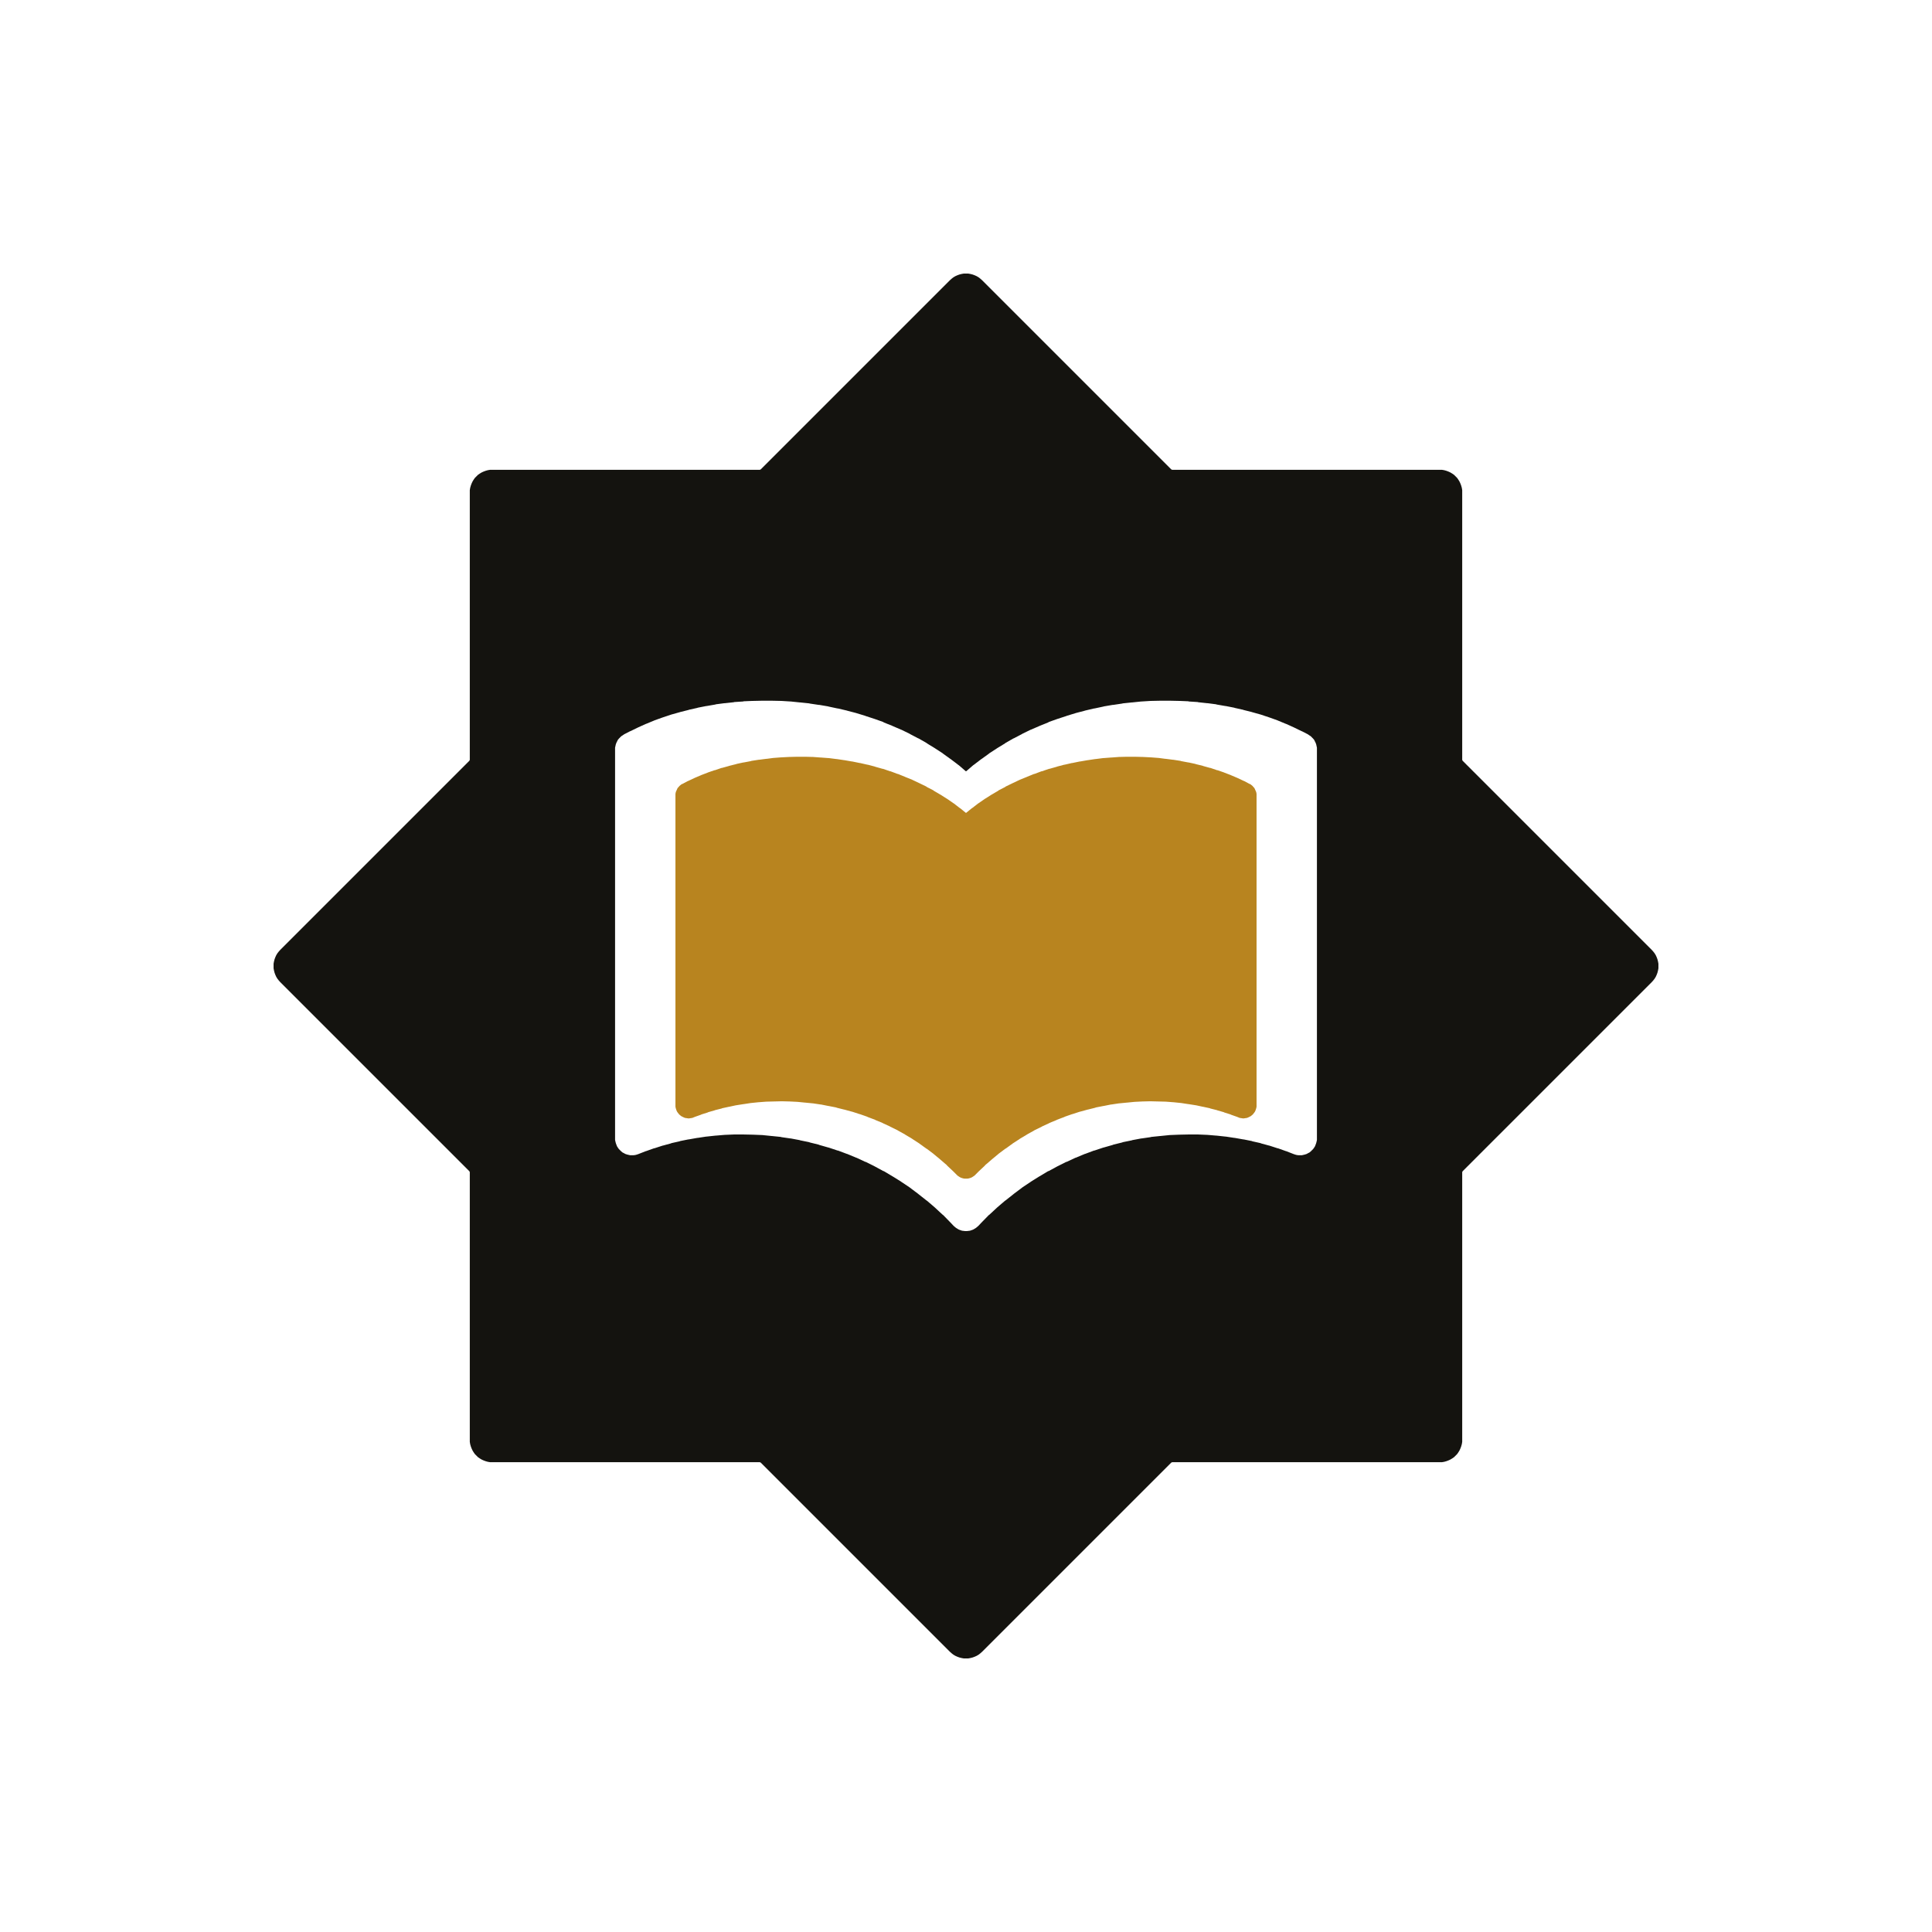
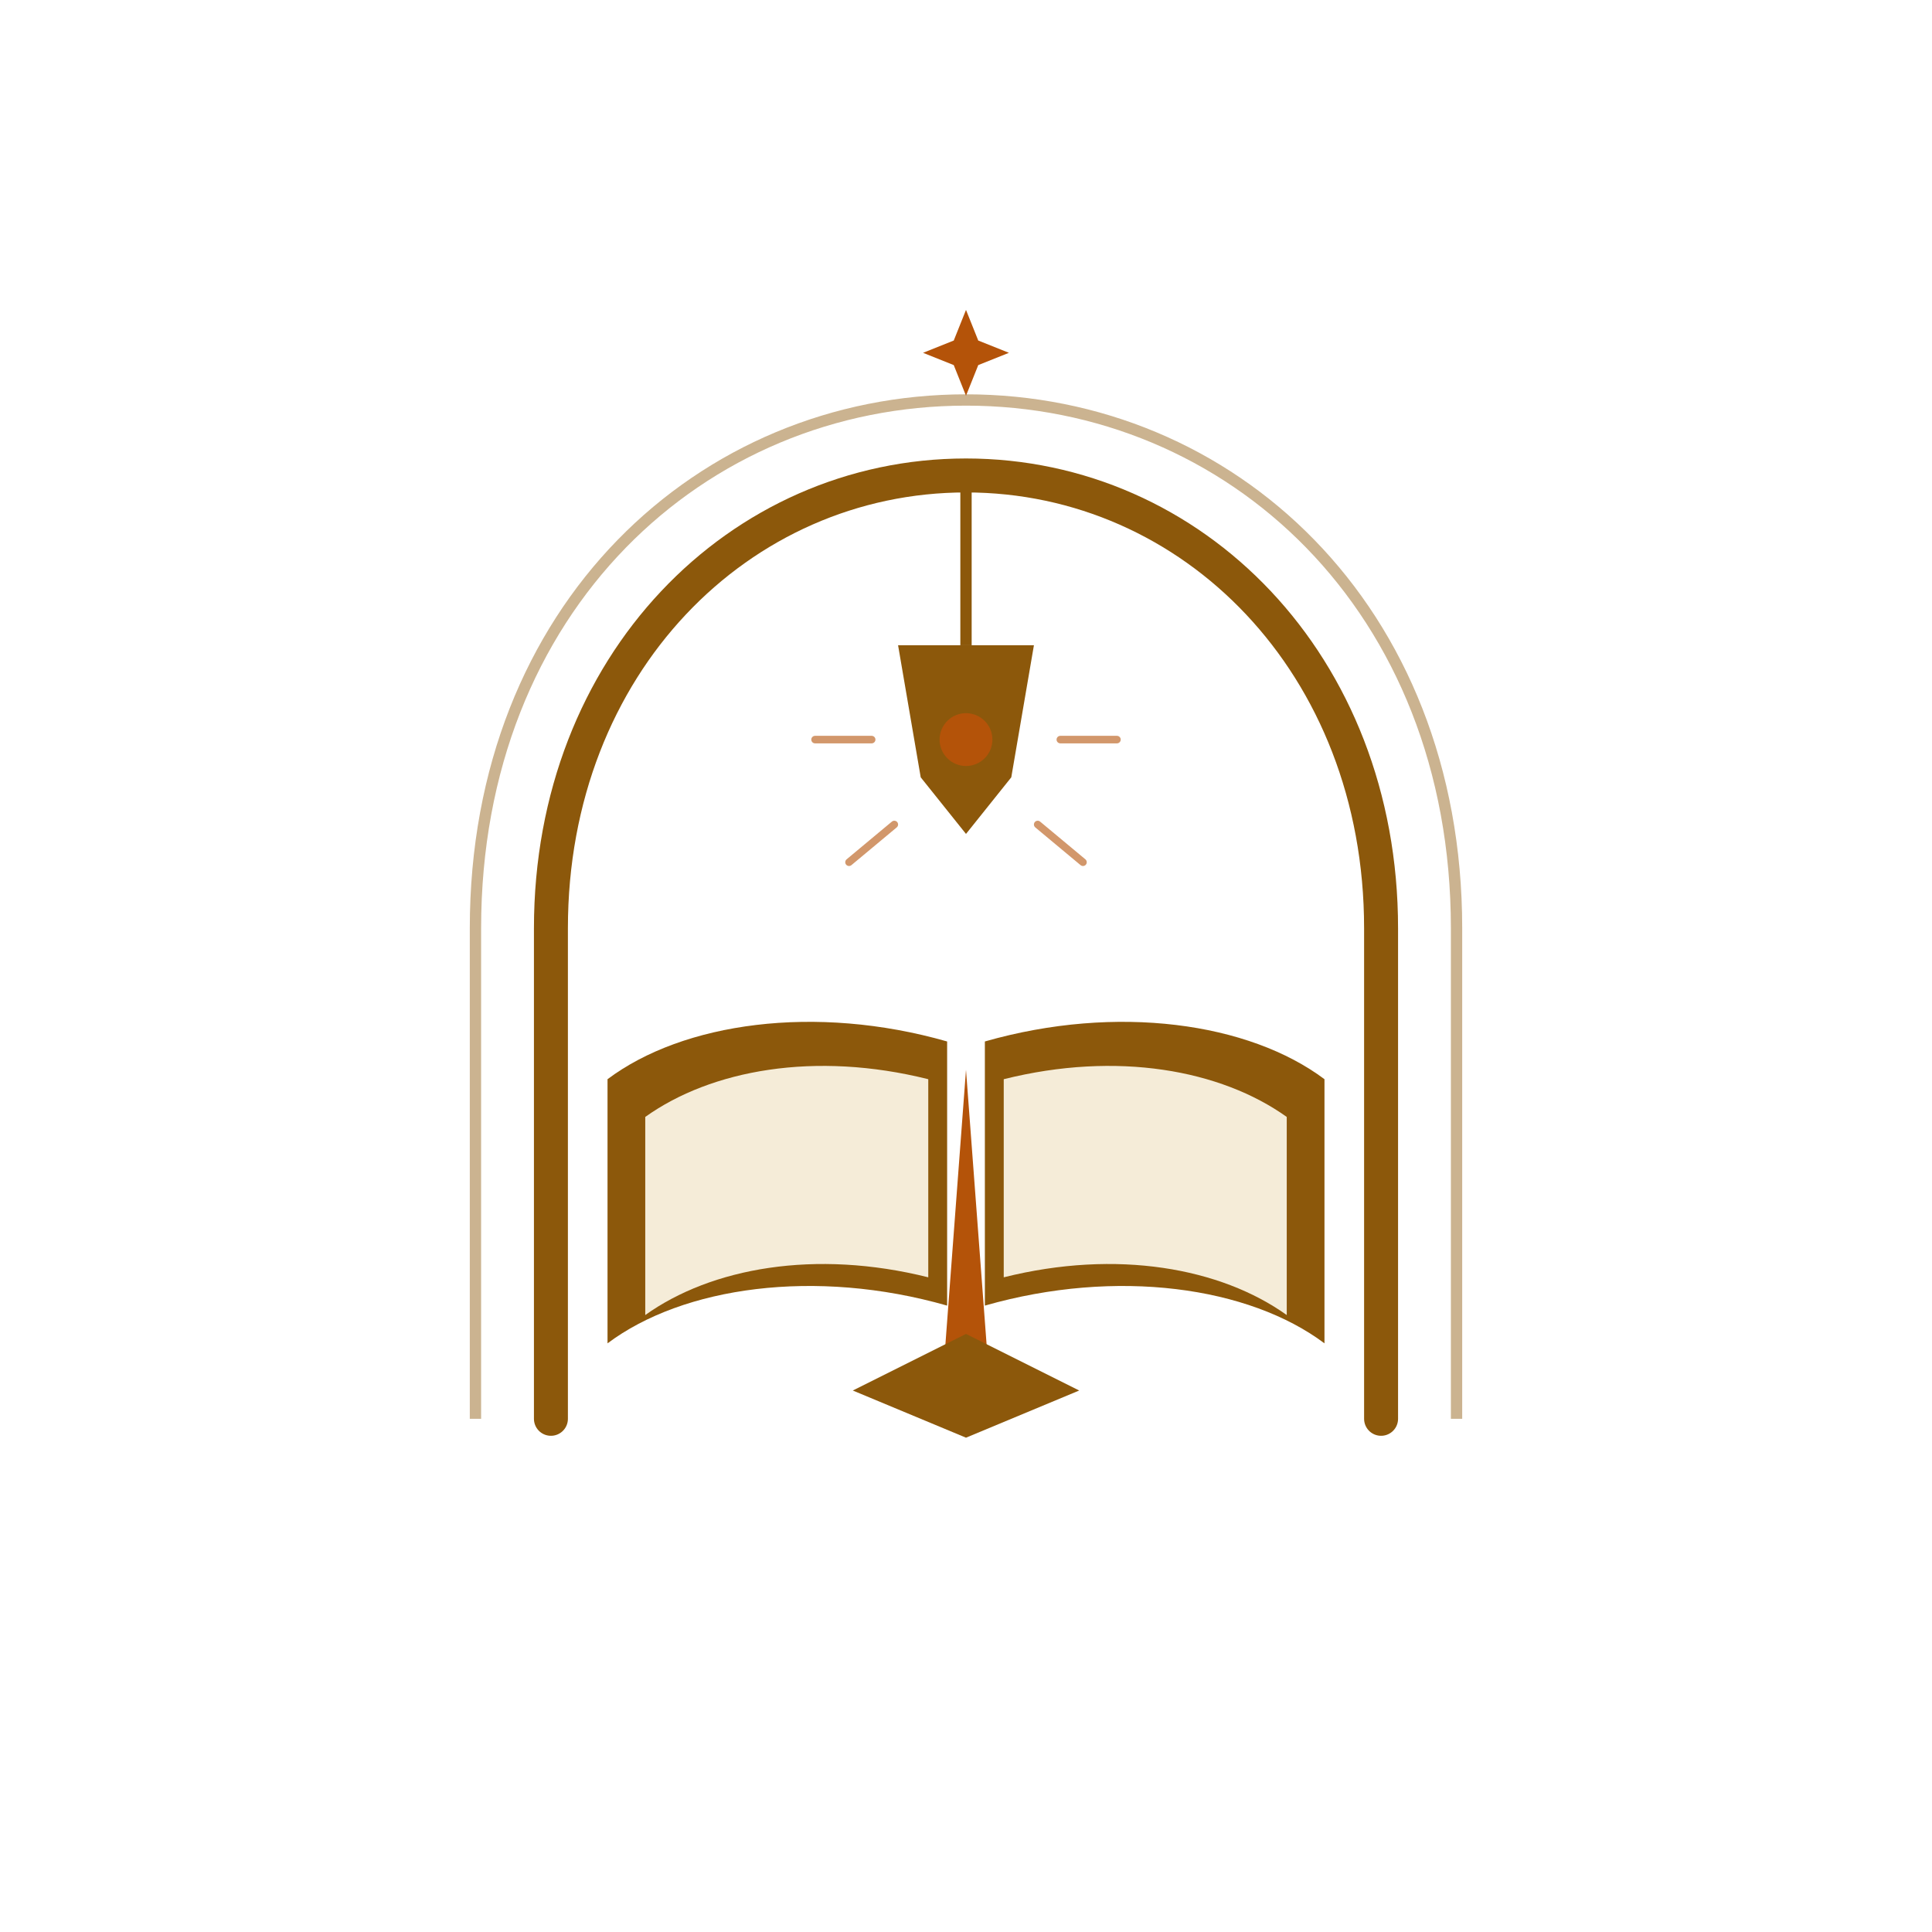
<svg xmlns="http://www.w3.org/2000/svg" viewBox="0 0 1024 1024" width="1024" height="1024">
-   <g transform="translate(512 512) scale(1.0) translate(-512 -512)">
-     <path d="M248.7,403.3 L148.5,503.5 L147.7,504.4 L147.0,505.3 L146.4,506.3 L145.9,507.4 L145.5,508.5 L145.2,509.7 L145.0,510.8 L145.0,512.0 L145.0,513.2 L145.2,514.3 L145.5,515.5 L145.9,516.6 L146.4,517.7 L147.0,518.7 L147.7,519.6 L148.5,520.5 L248.7,620.7 L248.9,621.0 L249.0,621.3 L249.0,763.0 L249.0,764.2 L249.2,765.4 L249.5,766.5 L249.9,767.6 L250.4,768.7 L251.0,769.7 L251.7,770.7 L252.5,771.5 L253.3,772.3 L254.3,773.0 L255.3,773.6 L256.4,774.1 L257.5,774.5 L258.6,774.8 L259.8,775.0 L261.0,775.0 L402.7,775.0 L403.0,775.1 L403.3,775.3 L503.5,875.5 L504.4,876.3 L505.3,877.0 L506.3,877.6 L507.4,878.1 L508.5,878.5 L509.7,878.8 L510.8,879.0 L512.0,879.0 L513.2,879.0 L514.3,878.8 L515.5,878.5 L516.6,878.1 L517.7,877.6 L518.7,877.0 L519.6,876.3 L520.5,875.5 L620.7,775.3 L621.0,775.1 L621.3,775.0 L763.0,775.0 L764.2,775.0 L765.4,774.8 L766.5,774.5 L767.6,774.1 L768.7,773.6 L769.7,773.0 L770.7,772.3 L771.5,771.5 L772.3,770.7 L773.0,769.7 L773.6,768.7 L774.1,767.6 L774.5,766.5 L774.8,765.4 L775.0,764.2 L775.0,763.0 L775.0,621.3 L775.1,621.0 L775.3,620.7 L875.5,520.5 L876.3,519.6 L877.0,518.7 L877.6,517.7 L878.1,516.6 L878.5,515.5 L878.8,514.3 L879.0,513.2 L879.0,512.0 L879.0,510.8 L878.8,509.7 L878.5,508.5 L878.1,507.4 L877.6,506.3 L877.0,505.3 L876.3,504.4 L875.5,503.5 L775.3,403.3 L775.1,403.0 L775.0,402.7 L775.0,261.0 L775.0,259.8 L774.8,258.6 L774.5,257.5 L774.1,256.4 L773.6,255.3 L773.0,254.3 L772.3,253.3 L771.5,252.5 L770.7,251.7 L769.7,251.0 L768.7,250.4 L767.6,249.9 L766.5,249.5 L765.4,249.2 L764.2,249.0 L763.0,249.0 L621.3,249.0 L621.0,248.9 L620.7,248.7 L520.5,148.5 L519.6,147.7 L518.7,147.0 L517.7,146.4 L516.6,145.9 L515.5,145.5 L514.3,145.2 L513.2,145.0 L512.0,145.0 L510.8,145.0 L509.7,145.2 L508.5,145.5 L507.4,145.9 L506.3,146.4 L505.3,147.0 L504.4,147.7 L503.5,148.5 L403.3,248.7 L403.0,248.9 L402.7,249.0 L261.0,249.0 L259.8,249.0 L258.6,249.2 L257.5,249.5 L256.4,249.9 L255.3,250.4 L254.3,251.0 L253.3,251.7 L252.5,252.5 L251.7,253.3 L251.0,254.3 L250.4,255.3 L249.9,256.4 L249.5,257.5 L249.2,258.6 L249.0,259.8 L249.0,261.0 L249.0,402.7 L248.9,403.0 L248.7,403.3 Z M333.9,387.6 L334.2,387.5 L338.1,385.6 L338.3,385.5 L342.3,383.7 L342.6,383.6 L346.7,381.9 L346.9,381.8 L351.1,380.3 L351.4,380.2 L355.6,378.8 L355.9,378.7 L360.2,377.5 L360.5,377.4 L364.9,376.3 L365.1,376.2 L369.6,375.2 L369.8,375.1 L374.4,374.2 L374.6,374.2 L379.2,373.4 L379.4,373.3 L384.0,372.7 L384.3,372.7 L388.9,372.2 L389.2,372.1 L393.9,371.8 L394.1,371.7 L398.8,371.5 L399.1,371.5 L403.8,371.4 L404.1,371.4 L408.8,371.4 L409.1,371.4 L413.9,371.5 L414.1,371.5 L418.9,371.8 L419.1,371.8 L423.9,372.3 L424.1,372.3 L428.9,372.8 L429.2,372.9 L433.9,373.6 L434.2,373.6 L438.9,374.4 L439.2,374.5 L443.9,375.5 L444.1,375.5 L448.8,376.6 L449.1,376.7 L453.7,377.9 L454.0,378.0 L458.6,379.4 L458.8,379.5 L463.4,381.0 L463.7,381.1 L468.2,382.7 L468.4,382.9 L472.9,384.7 L473.1,384.8 L477.5,386.7 L477.8,386.8 L482.1,388.9 L482.4,389.1 L486.6,391.3 L486.9,391.4 L491.1,393.8 L491.3,394.0 L495.4,396.5 L495.7,396.7 L499.7,399.3 L499.9,399.5 L503.8,402.3 L504.1,402.5 L507.9,405.4 L508.2,405.6 L511.8,408.7 L512.0,408.8 L512.2,408.7 L515.8,405.6 L516.1,405.4 L519.9,402.5 L520.2,402.3 L524.1,399.5 L524.3,399.3 L528.3,396.7 L528.6,396.5 L532.7,394.0 L532.9,393.8 L537.1,391.4 L537.4,391.3 L541.6,389.1 L541.9,388.9 L546.2,386.8 L546.5,386.7 L550.9,384.8 L551.1,384.7 L555.6,382.9 L555.8,382.7 L560.3,381.1 L560.6,381.0 L565.2,379.5 L565.4,379.4 L570.0,378.0 L570.3,377.9 L574.9,376.7 L575.2,376.6 L579.9,375.5 L580.1,375.5 L584.8,374.5 L585.1,374.4 L589.8,373.6 L590.1,373.6 L594.8,372.9 L595.1,372.8 L599.9,372.3 L600.1,372.3 L604.9,371.8 L605.1,371.8 L609.9,371.5 L610.1,371.5 L614.9,371.4 L615.2,371.4 L619.9,371.4 L620.2,371.4 L624.9,371.5 L625.2,371.5 L629.9,371.7 L630.1,371.8 L634.8,372.1 L635.1,372.2 L639.7,372.7 L640.0,372.7 L644.6,373.3 L644.8,373.4 L649.4,374.2 L649.6,374.2 L654.2,375.1 L654.4,375.2 L658.9,376.2 L659.1,376.3 L663.5,377.4 L663.8,377.5 L668.1,378.7 L668.4,378.8 L672.6,380.2 L672.9,380.3 L677.1,381.8 L677.3,381.9 L681.4,383.6 L681.7,383.7 L685.7,385.5 L685.9,385.6 L689.8,387.5 L690.1,387.6 L693.2,389.2 L693.9,389.7 L694.7,390.2 L695.3,390.8 L695.9,391.4 L696.5,392.1 L696.9,392.9 L697.3,393.7 L697.6,394.5 L697.8,395.4 L698.0,396.3 L698.0,397.2 L698.0,603.3 L698.0,604.2 L697.8,605.1 L697.6,605.9 L697.3,606.7 L697.0,607.5 L696.5,608.3 L696.0,609.0 L695.4,609.6 L694.8,610.2 L694.1,610.8 L693.3,611.2 L692.6,611.6 L691.7,611.9 L690.9,612.1 L690.0,612.3 L689.2,612.3 L688.3,612.3 L687.4,612.2 L686.6,612.0 L685.7,611.7 L681.6,610.1 L681.5,610.1 L677.3,608.6 L677.1,608.6 L672.8,607.2 L672.7,607.2 L668.3,606.0 L668.2,605.9 L663.7,604.9 L663.6,604.8 L659.1,603.9 L658.9,603.9 L654.4,603.1 L654.2,603.1 L649.6,602.4 L649.4,602.4 L644.8,601.9 L644.6,601.9 L639.9,601.5 L639.8,601.5 L635.0,601.3 L634.9,601.3 L630.1,601.3 L629.9,601.3 L625.1,601.4 L625.0,601.4 L620.1,601.6 L620.0,601.6 L615.1,602.1 L615.0,602.1 L610.1,602.6 L609.9,602.7 L605.1,603.4 L604.9,603.4 L600.1,604.3 L599.9,604.4 L595.0,605.4 L594.9,605.5 L590.0,606.7 L589.9,606.8 L585.0,608.2 L584.9,608.2 L580.1,609.8 L579.9,609.8 L575.1,611.6 L575.0,611.6 L570.2,613.6 L570.1,613.6 L565.4,615.8 L565.2,615.8 L560.6,618.1 L560.4,618.2 L555.8,620.7 L555.6,620.7 L551.1,623.4 L550.9,623.5 L546.4,626.3 L546.3,626.4 L541.8,629.4 L541.7,629.5 L537.3,632.8 L537.2,632.9 L532.9,636.3 L532.7,636.4 L528.5,640.0 L528.4,640.1 L524.3,643.9 L524.1,644.0 L520.1,648.1 L520.0,648.2 L518.6,649.7 L517.9,650.3 L517.3,650.8 L516.5,651.3 L515.8,651.7 L515.0,652.0 L514.1,652.3 L513.3,652.4 L512.4,652.5 L511.6,652.5 L510.7,652.4 L509.9,652.3 L509.0,652.0 L508.2,651.7 L507.5,651.3 L506.7,650.8 L506.1,650.3 L505.4,649.7 L504.0,648.2 L503.9,648.1 L499.9,644.0 L499.7,643.9 L495.6,640.1 L495.5,640.0 L491.3,636.4 L491.1,636.3 L486.8,632.9 L486.7,632.8 L482.3,629.5 L482.2,629.4 L477.7,626.4 L477.6,626.3 L473.1,623.5 L472.9,623.4 L468.4,620.7 L468.2,620.7 L463.6,618.2 L463.4,618.1 L458.8,615.8 L458.6,615.8 L453.9,613.6 L453.8,613.6 L449.0,611.6 L448.9,611.6 L444.1,609.8 L443.9,609.8 L439.1,608.2 L439.0,608.2 L434.1,606.8 L434.0,606.7 L429.1,605.5 L429.0,605.4 L424.1,604.4 L423.9,604.3 L419.1,603.4 L418.9,603.4 L414.1,602.7 L413.9,602.6 L409.0,602.1 L408.9,602.1 L404.0,601.6 L403.9,601.6 L399.0,601.4 L398.9,601.4 L394.1,601.3 L393.9,601.3 L389.1,601.3 L389.0,601.3 L384.2,601.5 L384.1,601.5 L379.4,601.9 L379.2,601.9 L374.6,602.4 L374.4,602.4 L369.8,603.1 L369.6,603.1 L365.1,603.9 L364.9,603.9 L360.4,604.8 L360.3,604.9 L355.8,605.9 L355.7,606.0 L351.3,607.2 L351.2,607.2 L346.9,608.6 L346.7,608.6 L342.5,610.1 L342.4,610.1 L338.3,611.7 L337.4,612.0 L336.6,612.2 L335.7,612.3 L334.8,612.3 L334.0,612.3 L333.1,612.1 L332.3,611.9 L331.4,611.6 L330.7,611.2 L329.9,610.8 L329.2,610.2 L328.6,609.6 L328.0,609.0 L327.5,608.3 L327.0,607.5 L326.7,606.7 L326.4,605.9 L326.2,605.1 L326.0,604.2 L326.0,603.3 L326.0,397.2 L326.0,396.3 L326.2,395.4 L326.4,394.5 L326.7,393.7 L327.1,392.9 L327.5,392.1 L328.1,391.4 L328.7,390.8 L329.3,390.2 L330.1,389.7 L330.8,389.2 L333.9,387.6 Z " fill="#14130F" fill-rule="evenodd" />
-     <path d="M361.9,415.4 L361.2,415.7 L360.7,416.1 L360.1,416.6 L359.7,417.1 L359.2,417.6 L358.9,418.2 L358.6,418.9 L358.3,419.5 L358.1,420.2 L358.0,420.9 L358.0,421.6 L358.0,585.8 L358.0,586.5 L358.1,587.1 L358.3,587.8 L358.5,588.4 L358.8,589.1 L359.2,589.7 L359.6,590.2 L360.0,590.7 L360.6,591.2 L361.1,591.6 L361.7,591.9 L362.3,592.2 L363.0,592.5 L363.6,592.6 L364.3,592.7 L365.0,592.8 L365.7,592.7 L366.4,592.6 L367.0,592.5 L367.7,592.2 L368.0,592.1 L368.2,592.0 L371.6,590.8 L371.7,590.7 L375.2,589.6 L375.3,589.5 L378.8,588.5 L379.0,588.4 L382.6,587.5 L382.7,587.4 L386.4,586.6 L386.5,586.6 L390.2,585.8 L390.3,585.8 L394.1,585.2 L394.2,585.2 L398.1,584.6 L398.2,584.6 L402.1,584.2 L402.2,584.2 L406.1,583.9 L406.2,583.9 L410.2,583.8 L410.3,583.8 L414.3,583.7 L414.4,583.7 L418.4,583.8 L418.5,583.8 L422.5,584.0 L422.6,584.0 L426.6,584.4 L426.7,584.4 L430.8,584.8 L430.9,584.8 L434.9,585.4 L435.1,585.4 L439.1,586.2 L439.2,586.2 L443.3,587.0 L443.4,587.1 L447.4,588.1 L447.5,588.1 L451.5,589.2 L451.6,589.2 L455.6,590.5 L455.7,590.5 L459.7,591.9 L459.8,592.0 L463.8,593.5 L463.9,593.6 L467.8,595.2 L467.9,595.3 L471.8,597.1 L471.9,597.2 L475.8,599.1 L475.9,599.2 L479.7,601.3 L479.8,601.4 L483.5,603.6 L483.6,603.7 L487.3,606.1 L487.4,606.2 L491.0,608.8 L491.1,608.8 L494.7,611.5 L494.8,611.6 L498.3,614.5 L498.4,614.6 L501.9,617.6 L501.9,617.7 L505.3,620.9 L505.4,621.0 L507.0,622.6 L507.5,623.1 L508.1,623.5 L508.7,623.9 L509.3,624.2 L509.9,624.4 L510.6,624.6 L511.3,624.7 L512.0,624.7 L512.7,624.7 L513.4,624.6 L514.1,624.4 L514.7,624.2 L515.3,623.9 L515.9,623.5 L516.5,623.1 L517.0,622.6 L518.6,621.0 L518.7,620.9 L522.1,617.7 L522.1,617.6 L525.6,614.6 L525.7,614.5 L529.2,611.6 L529.3,611.5 L532.9,608.8 L533.0,608.8 L536.6,606.2 L536.7,606.1 L540.4,603.7 L540.5,603.6 L544.2,601.4 L544.3,601.3 L548.1,599.2 L548.2,599.1 L552.1,597.2 L552.2,597.1 L556.1,595.3 L556.2,595.2 L560.1,593.6 L560.2,593.5 L564.2,592.0 L564.3,591.9 L568.3,590.5 L568.4,590.5 L572.4,589.2 L572.5,589.2 L576.5,588.1 L576.6,588.1 L580.6,587.1 L580.7,587.0 L584.8,586.2 L584.9,586.2 L588.9,585.4 L589.1,585.4 L593.1,584.8 L593.2,584.8 L597.3,584.4 L597.4,584.4 L601.4,584.0 L601.5,584.0 L605.5,583.8 L605.6,583.8 L609.6,583.7 L609.7,583.7 L613.7,583.8 L613.8,583.8 L617.8,583.9 L617.9,583.9 L621.8,584.2 L621.9,584.2 L625.8,584.6 L625.9,584.6 L629.8,585.2 L629.9,585.2 L633.7,585.8 L633.8,585.8 L637.5,586.6 L637.6,586.6 L641.3,587.4 L641.4,587.5 L645.0,588.4 L645.2,588.5 L648.7,589.5 L648.8,589.6 L652.3,590.7 L652.4,590.8 L655.8,592.0 L656.0,592.1 L656.3,592.2 L657.0,592.5 L657.6,592.6 L658.3,592.7 L659.0,592.8 L659.7,592.7 L660.4,592.6 L661.0,592.5 L661.7,592.2 L662.3,591.9 L662.9,591.6 L663.4,591.2 L664.0,590.7 L664.4,590.2 L664.8,589.7 L665.2,589.1 L665.5,588.4 L665.7,587.8 L665.9,587.1 L666.0,586.5 L666.0,585.8 L666.0,421.6 L666.0,420.9 L665.9,420.2 L665.7,419.5 L665.4,418.9 L665.1,418.2 L664.8,417.6 L664.3,417.1 L663.9,416.6 L663.3,416.1 L662.8,415.7 L662.1,415.4 L659.5,414.0 L659.2,413.9 L656.0,412.4 L655.8,412.3 L652.5,410.9 L652.3,410.8 L648.9,409.5 L648.7,409.4 L645.2,408.2 L645.0,408.2 L641.5,407.0 L641.3,407.0 L637.7,406.0 L637.5,405.9 L633.8,405.0 L633.6,404.9 L629.9,404.1 L629.7,404.1 L626.0,403.4 L625.8,403.3 L622.0,402.7 L621.8,402.7 L617.9,402.2 L617.7,402.2 L613.9,401.7 L613.7,401.7 L609.8,401.4 L609.6,401.4 L605.7,401.2 L605.5,401.2 L601.5,401.1 L601.4,401.1 L597.4,401.1 L597.2,401.1 L593.3,401.2 L593.1,401.2 L589.1,401.5 L588.9,401.5 L584.9,401.8 L584.7,401.8 L580.8,402.3 L580.6,402.3 L576.6,402.9 L576.5,402.9 L572.5,403.6 L572.3,403.6 L568.4,404.4 L568.2,404.4 L564.3,405.3 L564.1,405.3 L560.3,406.3 L560.1,406.4 L556.2,407.5 L556.0,407.5 L552.2,408.8 L552.0,408.8 L548.3,410.2 L548.1,410.2 L544.4,411.7 L544.2,411.8 L540.5,413.3 L540.3,413.4 L536.7,415.1 L536.5,415.2 L533.0,416.9 L532.8,417.1 L529.3,418.9 L529.1,419.1 L525.7,421.1 L525.5,421.2 L522.2,423.3 L522.0,423.4 L518.7,425.7 L518.5,425.8 L515.4,428.2 L515.2,428.3 L512.1,430.8 L512.0,430.9 L511.9,430.8 L508.8,428.3 L508.6,428.2 L505.5,425.8 L505.3,425.7 L502.0,423.4 L501.8,423.3 L498.5,421.2 L498.3,421.1 L494.9,419.1 L494.7,418.9 L491.2,417.1 L491.0,416.9 L487.5,415.2 L487.3,415.1 L483.7,413.4 L483.5,413.3 L479.8,411.8 L479.6,411.7 L475.9,410.2 L475.7,410.2 L472.0,408.8 L471.8,408.8 L468.0,407.5 L467.8,407.5 L463.9,406.4 L463.7,406.3 L459.9,405.3 L459.7,405.3 L455.8,404.4 L455.6,404.4 L451.7,403.6 L451.5,403.6 L447.5,402.9 L447.4,402.9 L443.4,402.3 L443.2,402.3 L439.3,401.8 L439.1,401.8 L435.1,401.5 L434.9,401.5 L430.9,401.2 L430.7,401.2 L426.8,401.1 L426.6,401.1 L422.6,401.1 L422.5,401.1 L418.5,401.2 L418.3,401.2 L414.4,401.4 L414.2,401.4 L410.3,401.7 L410.1,401.7 L406.3,402.2 L406.1,402.2 L402.2,402.7 L402.0,402.7 L398.2,403.3 L398.0,403.4 L394.3,404.1 L394.1,404.1 L390.4,404.9 L390.2,405.0 L386.5,405.9 L386.3,406.0 L382.7,407.0 L382.5,407.0 L379.0,408.2 L378.8,408.2 L375.3,409.4 L375.1,409.5 L371.7,410.8 L371.5,410.9 L368.2,412.3 L368.0,412.4 L364.8,413.9 L364.5,414.0 L361.9,415.4 Z " fill="#B8841F" />
+   <g transform="translate(512 512) scale(1.0)">
+     <path d="M-220,240 L-220,-20 C-220,-160 -120,-260 0,-260 C120,-260 220,-160 220,-20 L220,240" fill="none" stroke="#8C580B" stroke-width="18" stroke-linecap="round" />
+     <path d="M-260,240 L-260,-20 C-260,-190 -140,-300 0,-300 C140,-300 260,-190 260,-20 L260,240" fill="none" stroke="#8C580B" stroke-width="6" stroke-opacity="0.45" />
+     <line x1="0" y1="-260" x2="0" y2="-170" stroke="#8C580B" stroke-width="6" />
+     <path d="M-36,-170 L36,-170 L24,-100 L0,-70 L-24,-100 Z" fill="#8C580B" />
+     <circle cx="0" cy="-120" r="14" fill="#B45309" />
+     <line x1="-50" y1="-120" x2="-80" y2="-120" stroke="#B45309" stroke-width="4" stroke-linecap="round" stroke-opacity="0.6" />
+     <line x1="50" y1="-120" x2="80" y2="-120" stroke="#B45309" stroke-width="4" stroke-linecap="round" stroke-opacity="0.6" />
+     <line x1="-38" y1="-75" x2="-62" y2="-55" stroke="#B45309" stroke-width="4" stroke-linecap="round" stroke-opacity="0.6" />
+     <line x1="38" y1="-75" x2="62" y2="-55" stroke="#B45309" stroke-width="4" stroke-linecap="round" stroke-opacity="0.6" />
+     <path d="M-10,40 C-80,20 -150,30 -190,60 L-190,200 C-150,170 -80,160 -10,180 Z" fill="#8C580B" />
+     <path d="M-20,60 C-80,45 -135,55 -170,80 L-170,185 C-135,160 -80,150 -20,165 Z" fill="#F5ECD8" />
+     <path d="M10,40 C80,20 150,30 190,60 L190,200 C150,170 80,160 10,180 Z" fill="#8C580B" />
+     <path d="M20,60 C80,45 135,55 170,80 L170,185 C135,160 80,150 20,165 Z" fill="#F5ECD8" />
+     <polygon points="0,55 -12,215 12,215" fill="#B45309" />
+     <path d="M-60,225 L0,195 L60,225 L0,250 Z" fill="#8C580B" />
+     <g transform="translate(0, -325) scale(0.65)">
+       <polygon points="0,-35 10,-10 35,0 10,10 0,35 -10,10 -35,0 -10,-10" fill="#B45309" />
+     </g>
  </g>
</svg>
